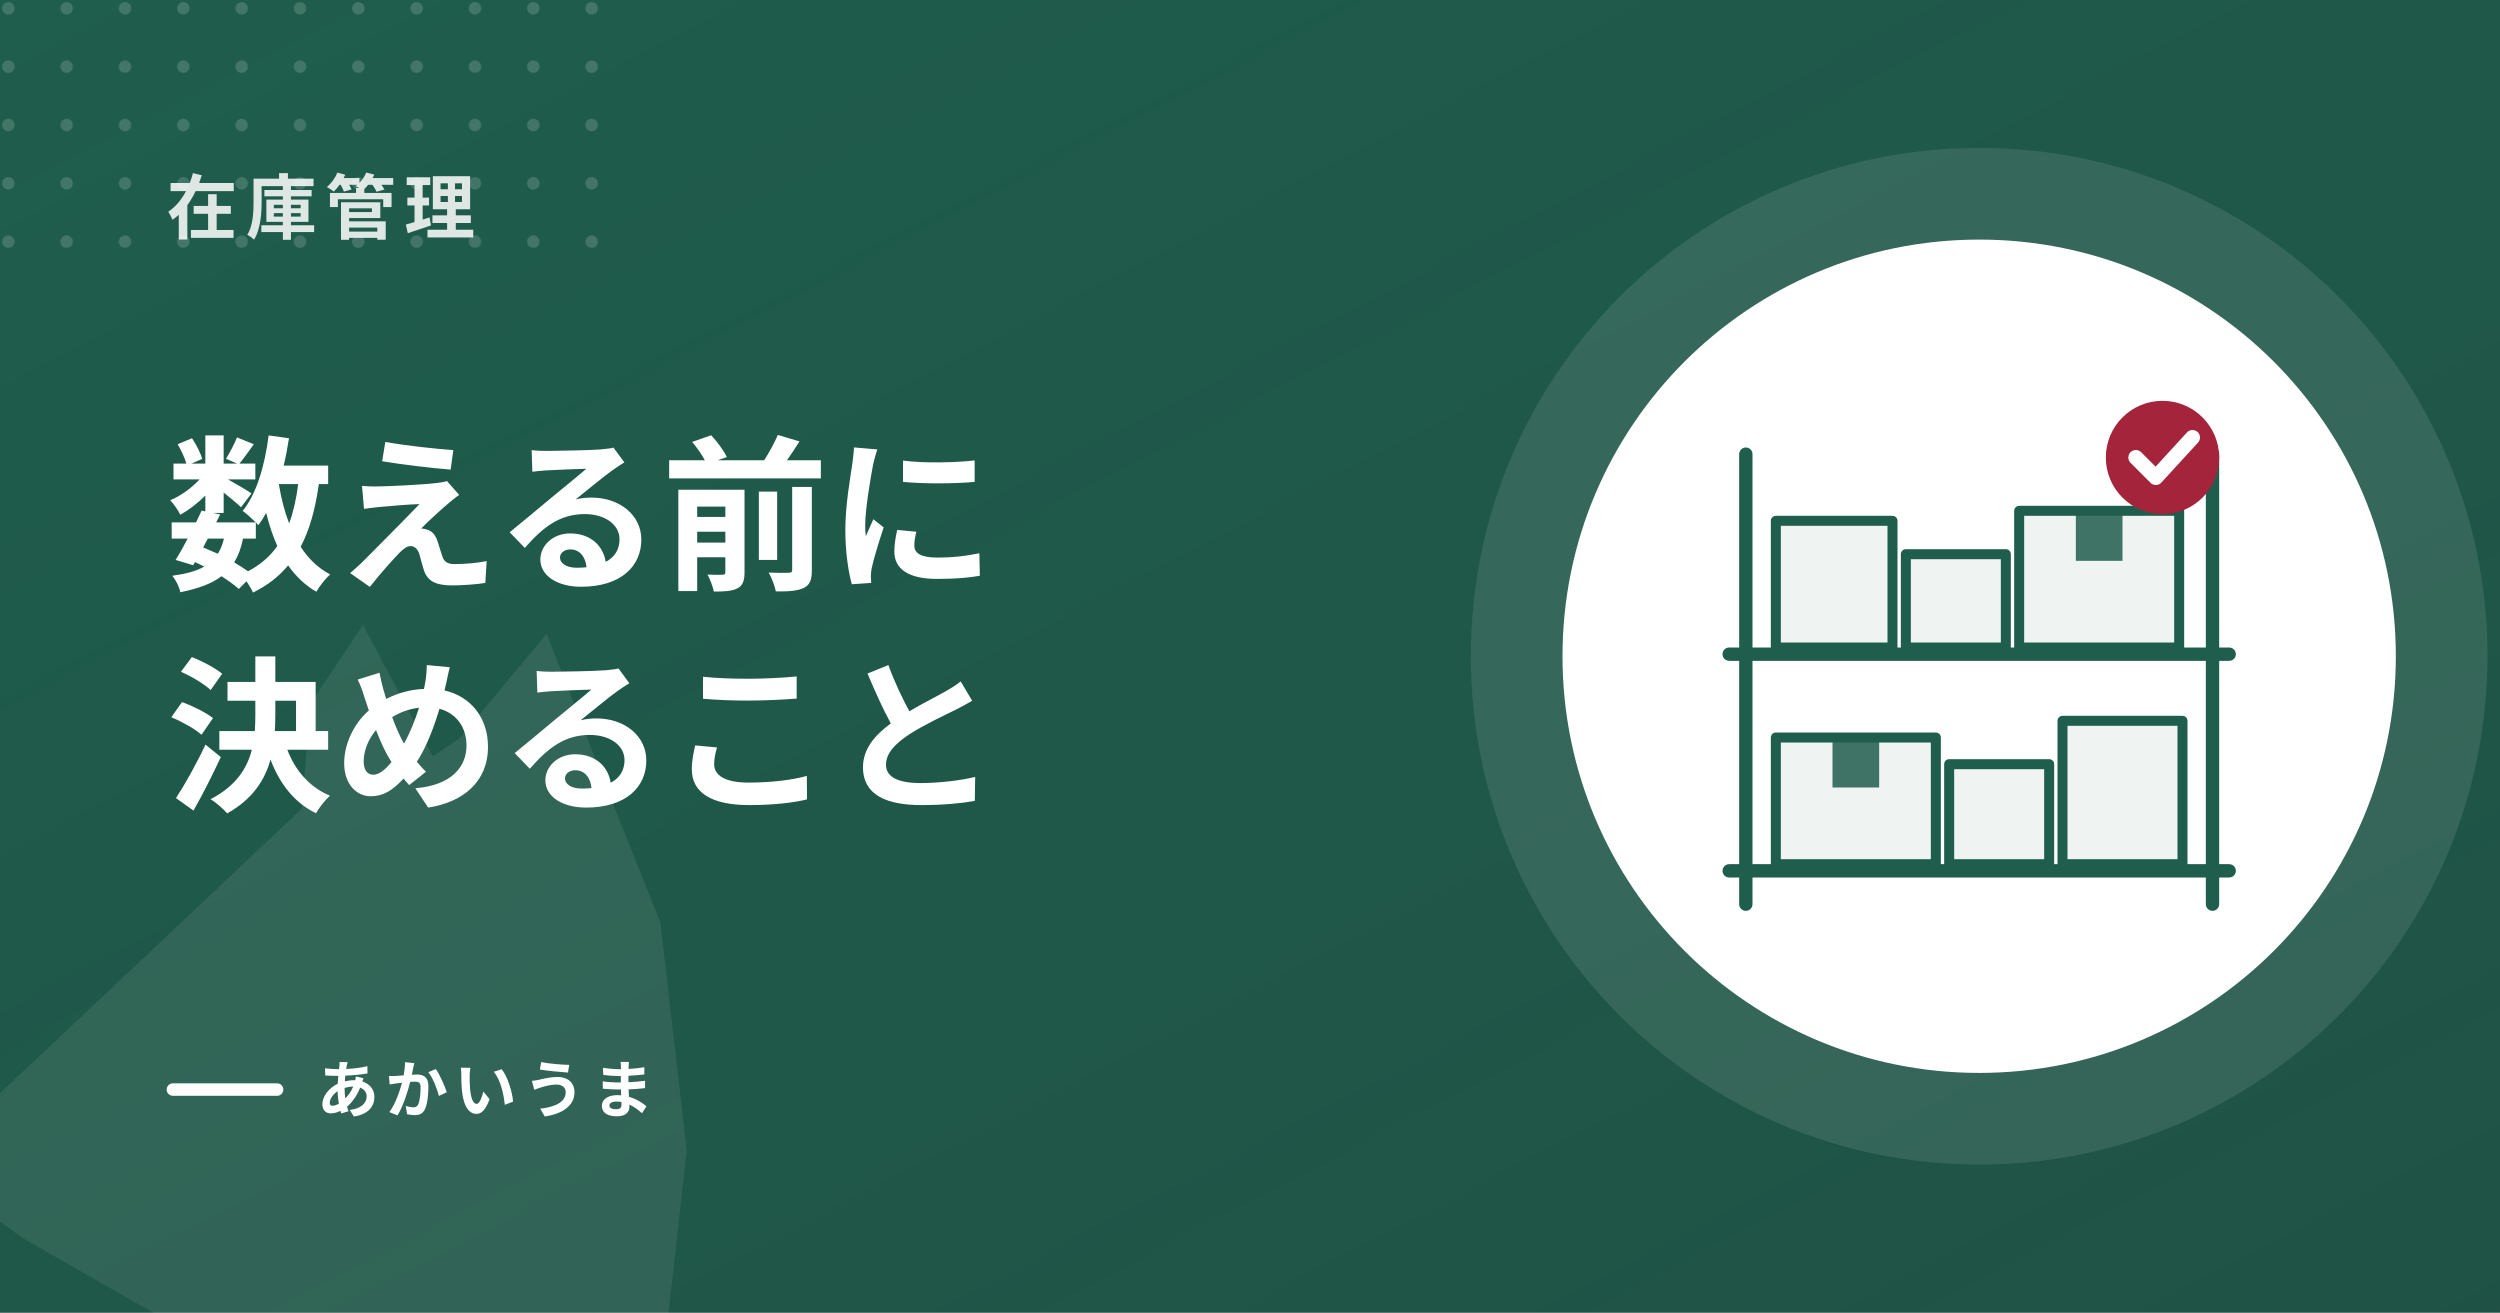
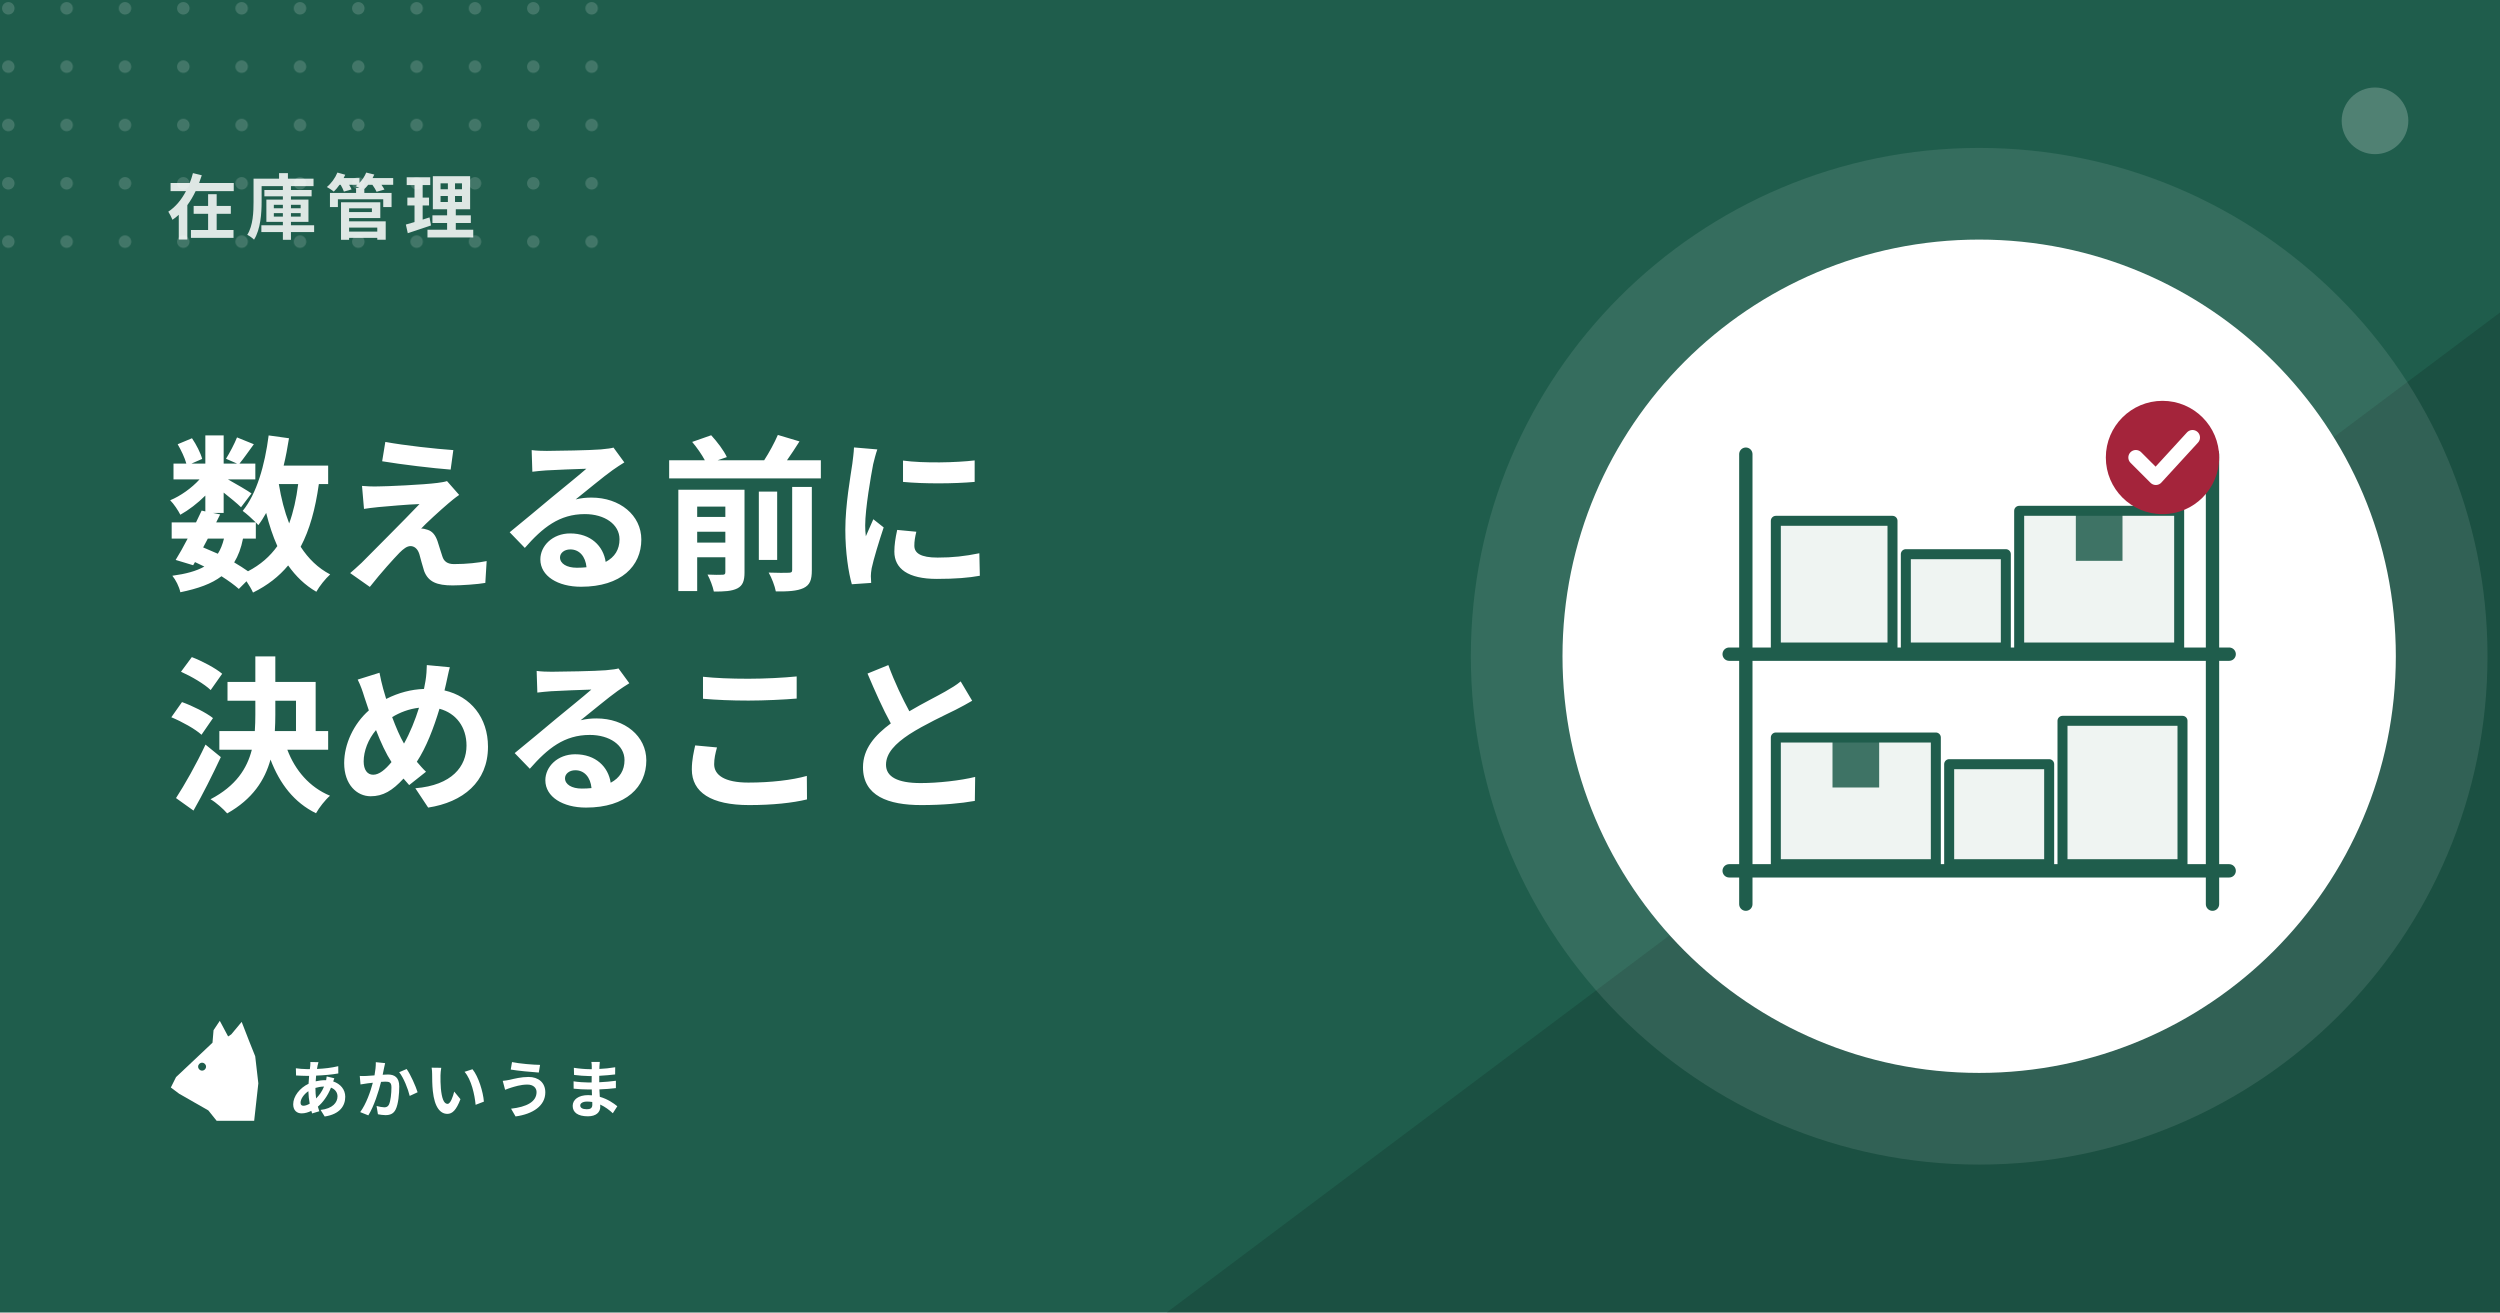
<svg xmlns="http://www.w3.org/2000/svg" width="1200" height="630" viewBox="0 0 1200 630" role="img" aria-label="数える前に決めること">
  <defs>
-     <linearGradient id="bg" x1="0" y1="0" x2="1" y2="1">
-       <stop offset="0" stop-color="#1F5D4C" />
-       <stop offset="1" stop-color="#1F5D4C" stop-opacity=".82" />
-     </linearGradient>
    <pattern id="dots" width="28" height="28" patternUnits="userSpaceOnUse">
      <circle cx="4" cy="4" r="3" fill="#FFFFFF" fill-opacity=".16" />
    </pattern>
  </defs>
-   <rect width="1200" height="630" fill="#1F2328" />
-   <rect width="1200" height="630" fill="url(#bg)" />
+   <rect width="1200" height="630" fill="#1F5D4C" />
+   <polygon points="560,630 1200,150 1200,630" fill="#000000" fill-opacity=".14" />
  <rect x="0" y="0" width="300" height="120" fill="url(#dots)" />
-   <g opacity="0.08" transform="translate(-40 300) scale(4.2)">
-     <path fill="#FFFFFF" d="M4 64 L9 54 L26 38 L44 21 L45 9 L51 0 L59 15 L62 13 L72 1 L79 19 L85 34 L88 60 L84 96 L48 96 L40 86 L26 78 L12 70 Z" />
-   </g>
+   <circle cx="1140" cy="58" r="16" fill="#FFFFFF" fill-opacity=".22" />
  <circle cx="950" cy="315" r="244" fill="#FFFFFF" fill-opacity=".1" />
  <circle cx="950" cy="315" r="200" fill="#FFFFFF" />
  <g transform="translate(950 322) scale(0.8)">
    <g stroke="#1F5D4C" stroke-width="8" stroke-linecap="round">
      <line x1="-150" y1="-10" x2="150" y2="-10" />
      <line x1="-150" y1="120" x2="150" y2="120" />
      <line x1="-140" y1="-130" x2="-140" y2="140" />
      <line x1="140" y1="-130" x2="140" y2="140" />
    </g>
    <g stroke="#1F5D4C" stroke-width="6" stroke-linejoin="round" fill="#EFF4F2">
      <rect x="-122" y="-90" width="70" height="76" />
      <rect x="-44" y="-70" width="60" height="56" />
      <rect x="24" y="-96" width="96" height="82" />
      <rect x="-122" y="40" width="96" height="76" />
      <rect x="-18" y="56" width="60" height="60" />
      <rect x="50" y="30" width="72" height="86" />
    </g>
    <rect x="58" y="-96" width="28" height="30" fill="#1F5D4C" opacity=".85" />
    <rect x="-88" y="40" width="28" height="30" fill="#1F5D4C" opacity=".85" />
    <circle cx="110" cy="-128" r="34" fill="#A4243B" />
    <path d="M94 -128 l12 12 22 -24" fill="none" stroke="#FFFFFF" stroke-width="9" stroke-linecap="round" stroke-linejoin="round" />
  </g>
  <g font-family="'Hiragino Sans','Yu Gothic UI','Noto Sans JP','Meiryo',sans-serif">
    <text x="80" y="112" font-size="34" font-weight="700" fill="#FFFFFF" fill-opacity=".85" letter-spacing="4">在庫管理</text>
    <text x="80" y="277" font-size="80" font-weight="700" fill="#FFFFFF">数える前に</text>
    <text x="80" y="383" font-size="80" font-weight="700" fill="#FFFFFF">決めること</text>
-     <rect x="80" y="520" width="56" height="6" rx="3" fill="#FFFFFF" />
-     <text x="152" y="534" font-size="30" font-weight="700" fill="#FFFFFF" letter-spacing="3">あかいうま</text>
+     <g transform="translate(80 490) scale(0.5)">
+       <path fill="#FFFFFF" d="M4 64 L9 54 L26 38 L44 21 L45 9 L51 0 L59 15 L62 13 L72 1 L79 19 L85 34 L88 60 L84 96 L48 96 L40 86 L26 78 L12 70 Z" />
+       <circle cx="34" cy="44" r="3.8" fill="#1F5D4C" />
+     </g>
+     <text x="138" y="534" font-size="30" font-weight="700" fill="#FFFFFF" letter-spacing="3">あかいうま</text>
  </g>
</svg>
